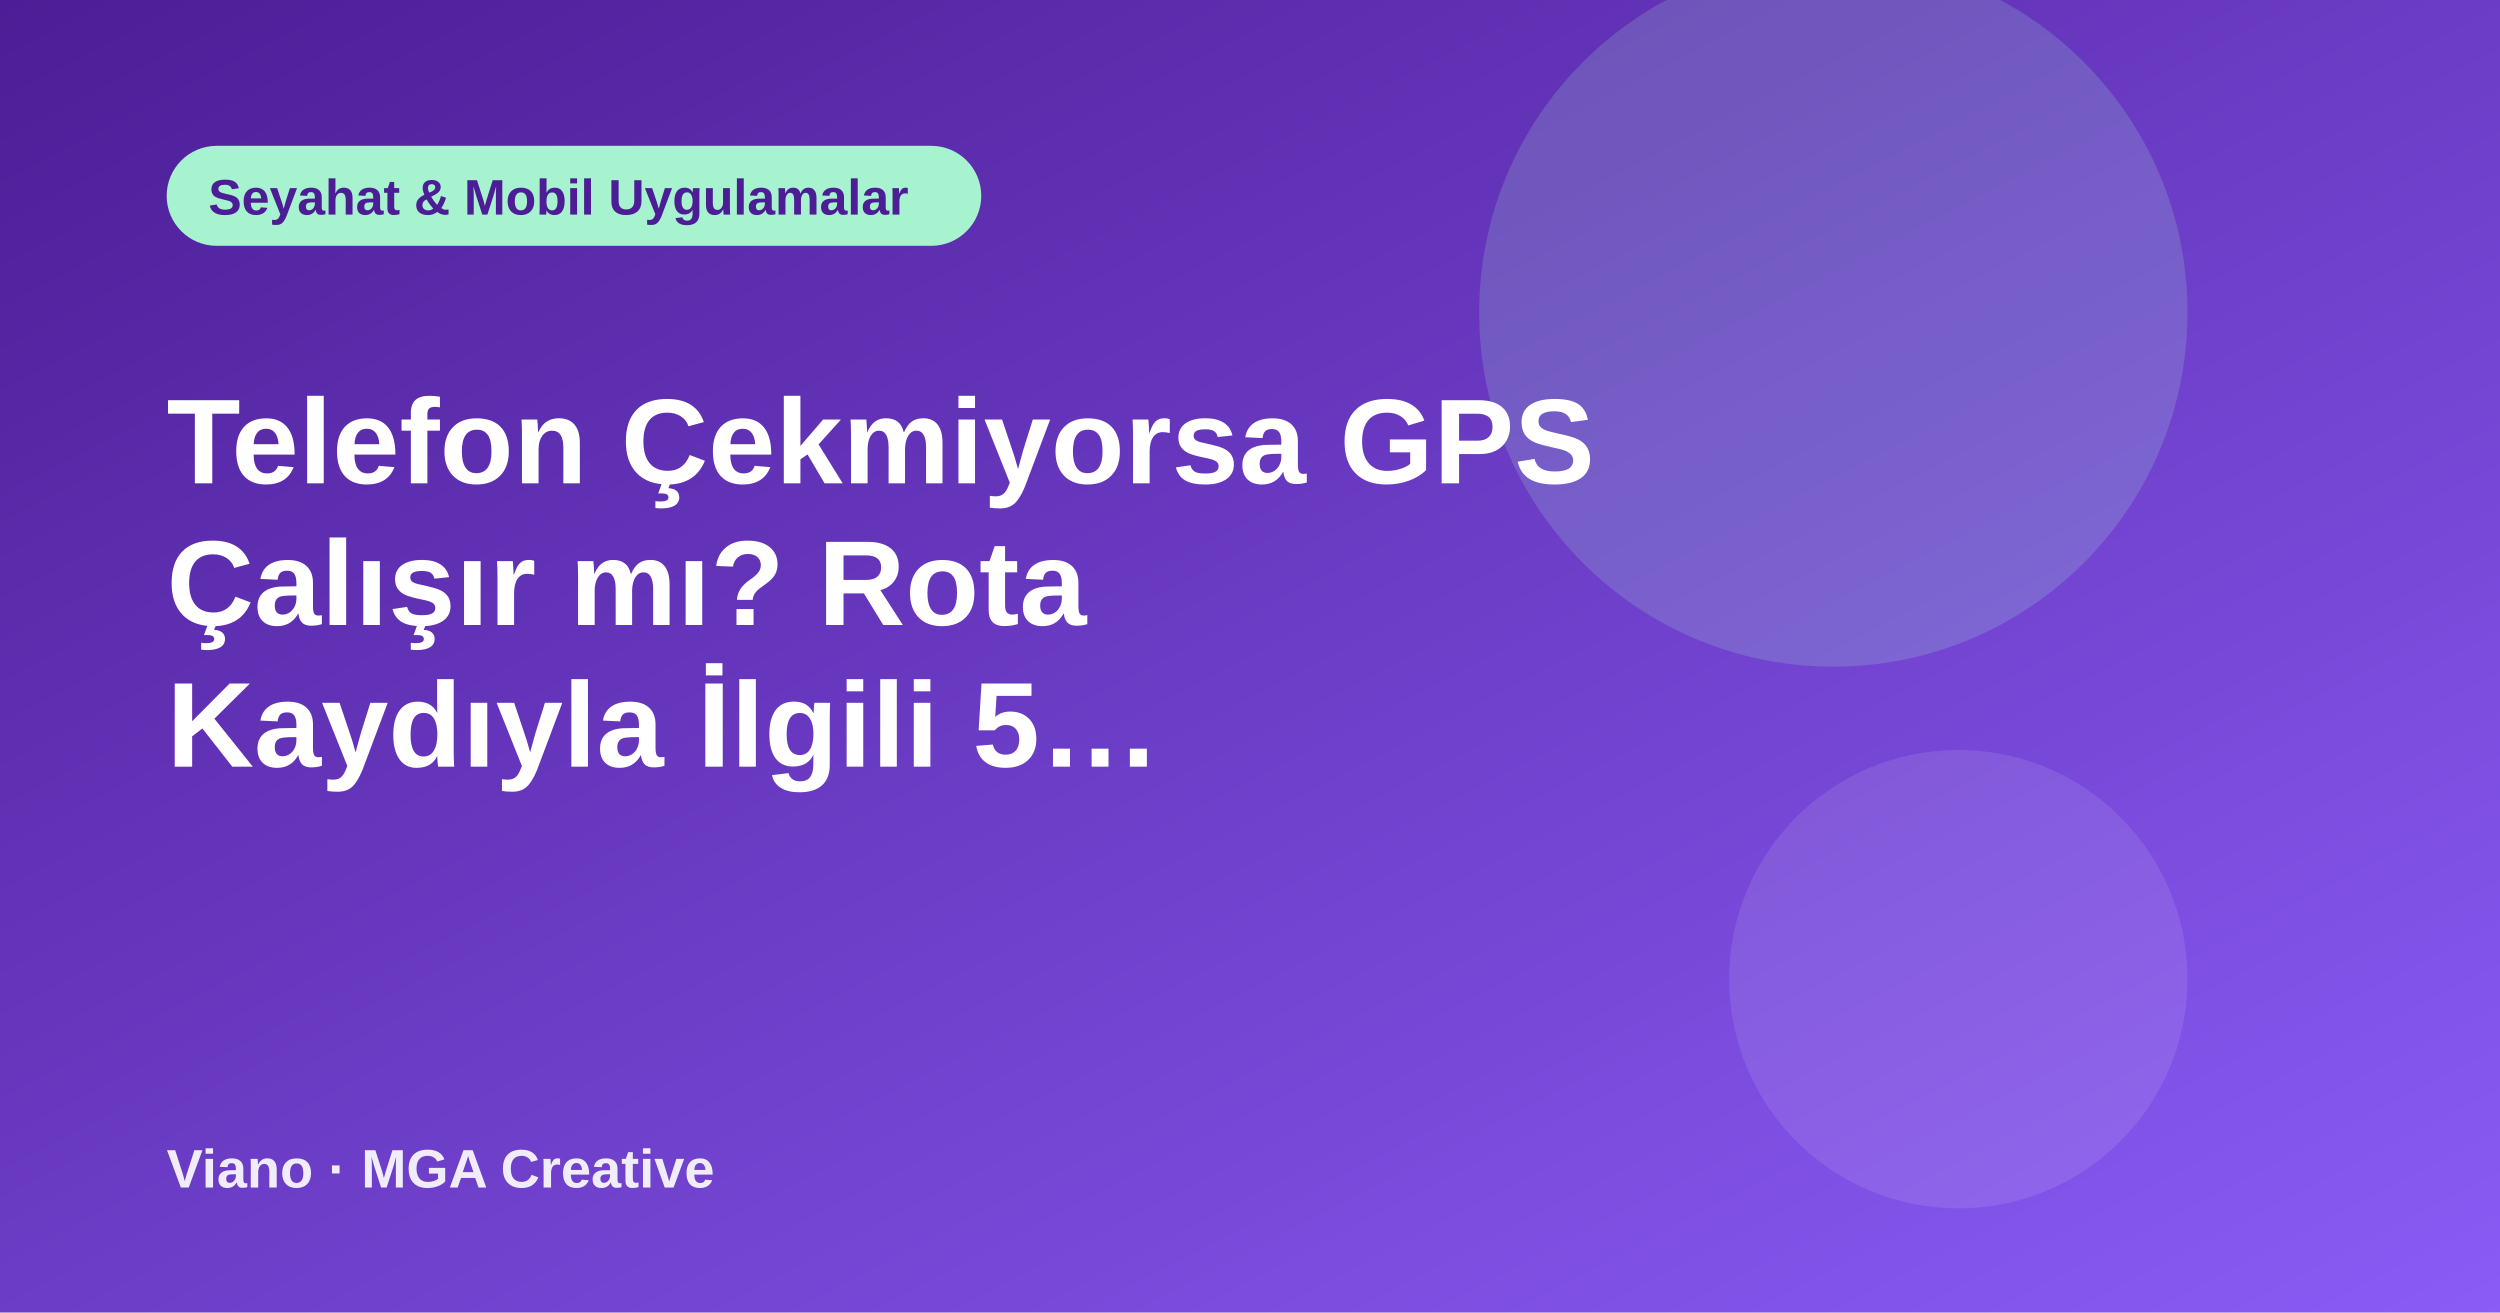
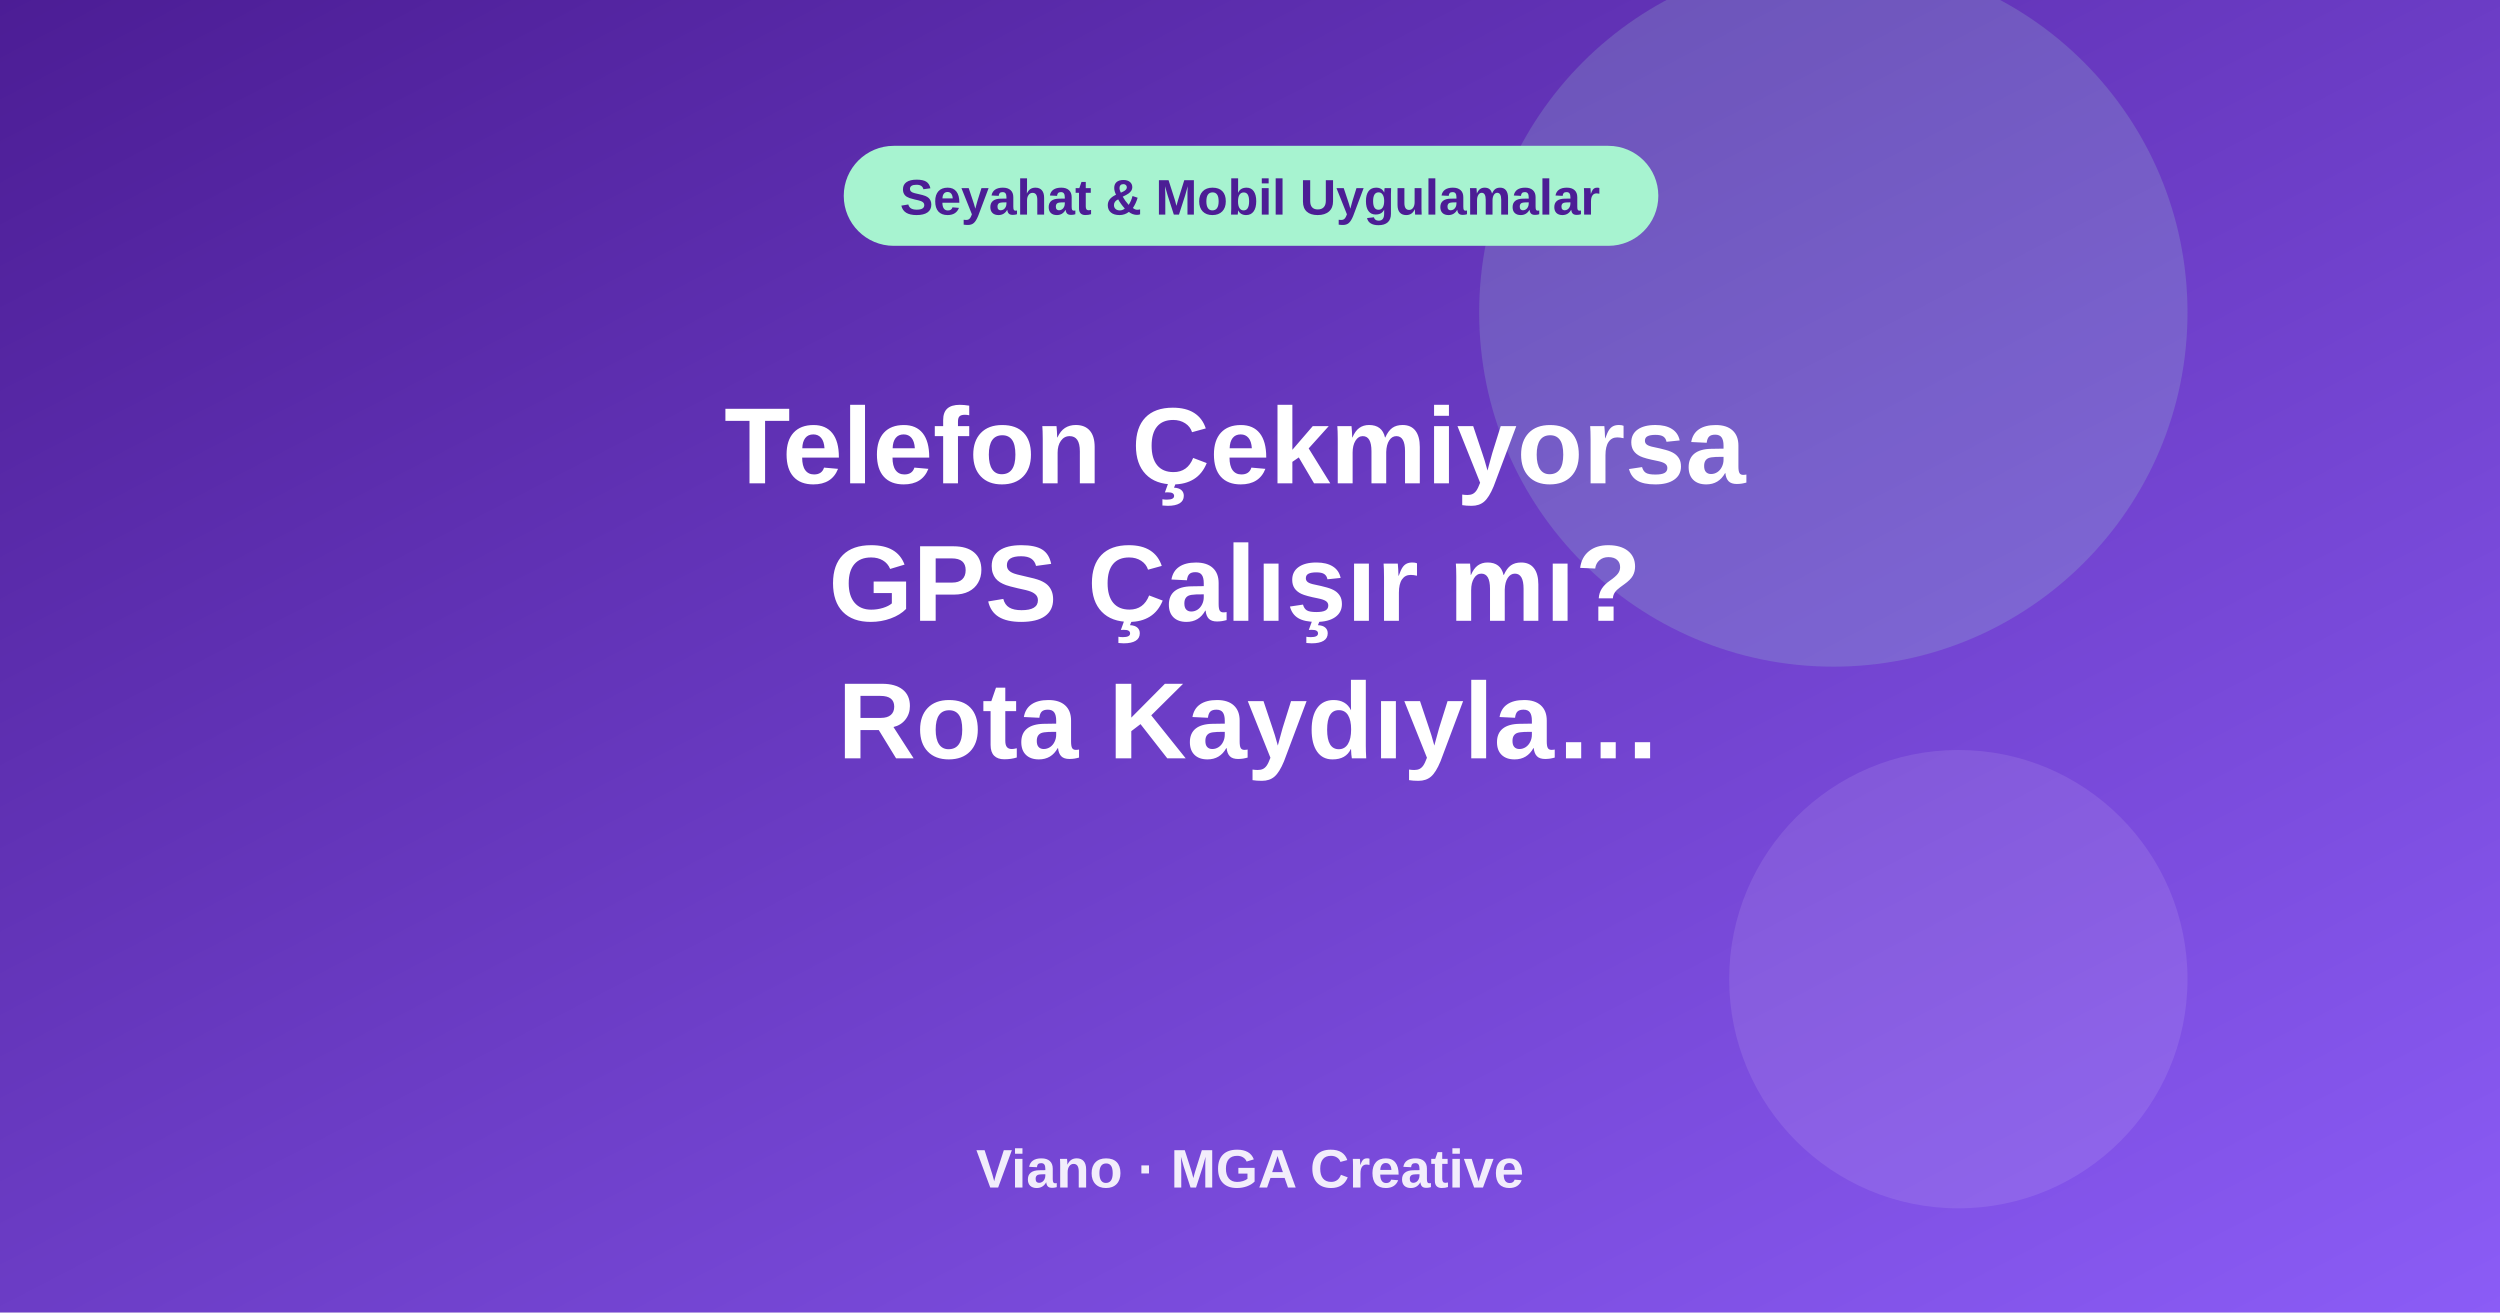
<svg xmlns="http://www.w3.org/2000/svg" viewBox="0 0 1200 630" width="1200" height="630">
  <defs>
    <linearGradient id="g" x1="0" y1="0" x2="1" y2="1">
      <stop offset="0" stop-color="#4c1d95" />
      <stop offset="1" stop-color="#8b5cf6" />
    </linearGradient>
  </defs>
  <rect width="1200" height="630" fill="url(#g)" />
  <circle cx="880" cy="150" r="170" fill="#a7f3d0" opacity="0.18" />
  <circle cx="940" cy="470" r="110" fill="#ffffff" opacity="0.10" />
-   <rect x="80" y="70" width="391" height="48" rx="24" fill="#a7f3d0" />
-   <text x="100" y="103" font-family="Arial, Helvetica, sans-serif" font-size="24" font-weight="700" fill="#4c1d95">Seyahat &amp; Mobil Uygulamalar</text>
-   <text font-family="Arial, Helvetica, sans-serif" font-size="58" font-weight="800" fill="#ffffff">
-     <tspan x="80" y="232">Telefon Çekmiyorsa GPS</tspan>
-     <tspan x="80" y="300">Çalışır mı? Rota</tspan>
-     <tspan x="80" y="368">Kaydıyla İlgili 5…</tspan>
+   <rect x="405" y="70" width="391" height="48" rx="24" fill="#a7f3d0" />
+   <text x="600" y="103" text-anchor="middle" font-family="Arial, Helvetica, sans-serif" font-size="24" font-weight="700" fill="#4c1d95">Seyahat &amp; Mobil Uygulamalar</text>
+   <text text-anchor="middle" font-family="Arial, Helvetica, sans-serif" font-size="52" font-weight="800" fill="#ffffff">
+     <tspan x="600" y="232">Telefon Çekmiyorsa</tspan>
+     <tspan x="600" y="298">GPS Çalışır mı?</tspan>
+     <tspan x="600" y="364">Rota Kaydıyla…</tspan>
  </text>
-   <text x="80" y="570" font-family="Arial, Helvetica, sans-serif" font-size="26" font-weight="600" fill="#ffffff" opacity="0.9">Viano  ·  MGA Creative</text>
+   <text x="600" y="570" text-anchor="middle" font-family="Arial, Helvetica, sans-serif" font-size="26" font-weight="600" fill="#ffffff" opacity="0.9">Viano  ·  MGA Creative</text>
</svg>
